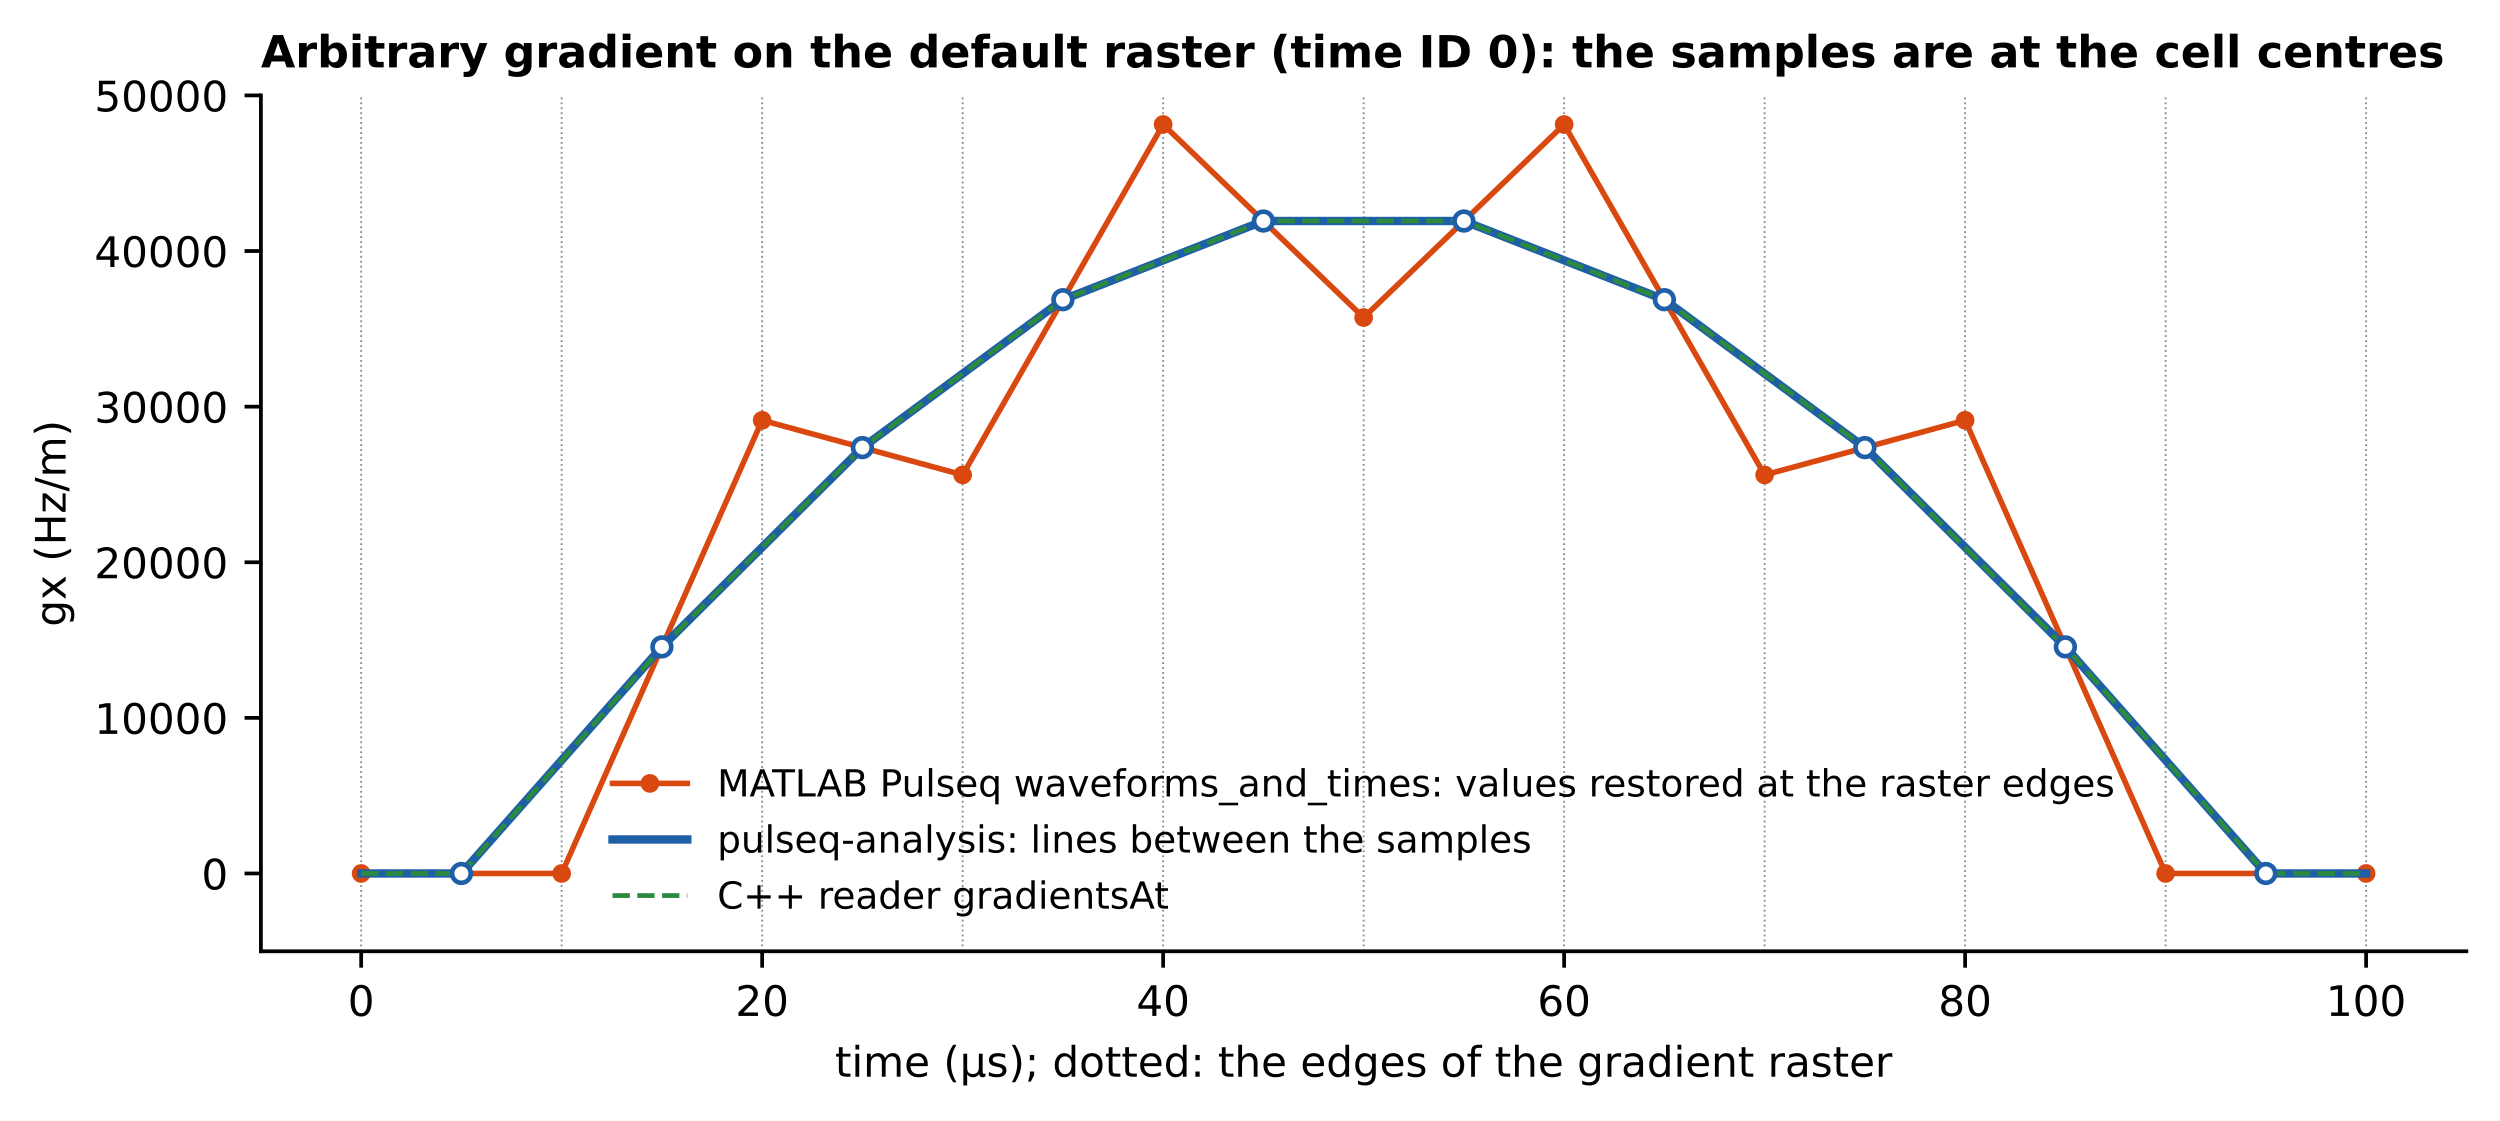
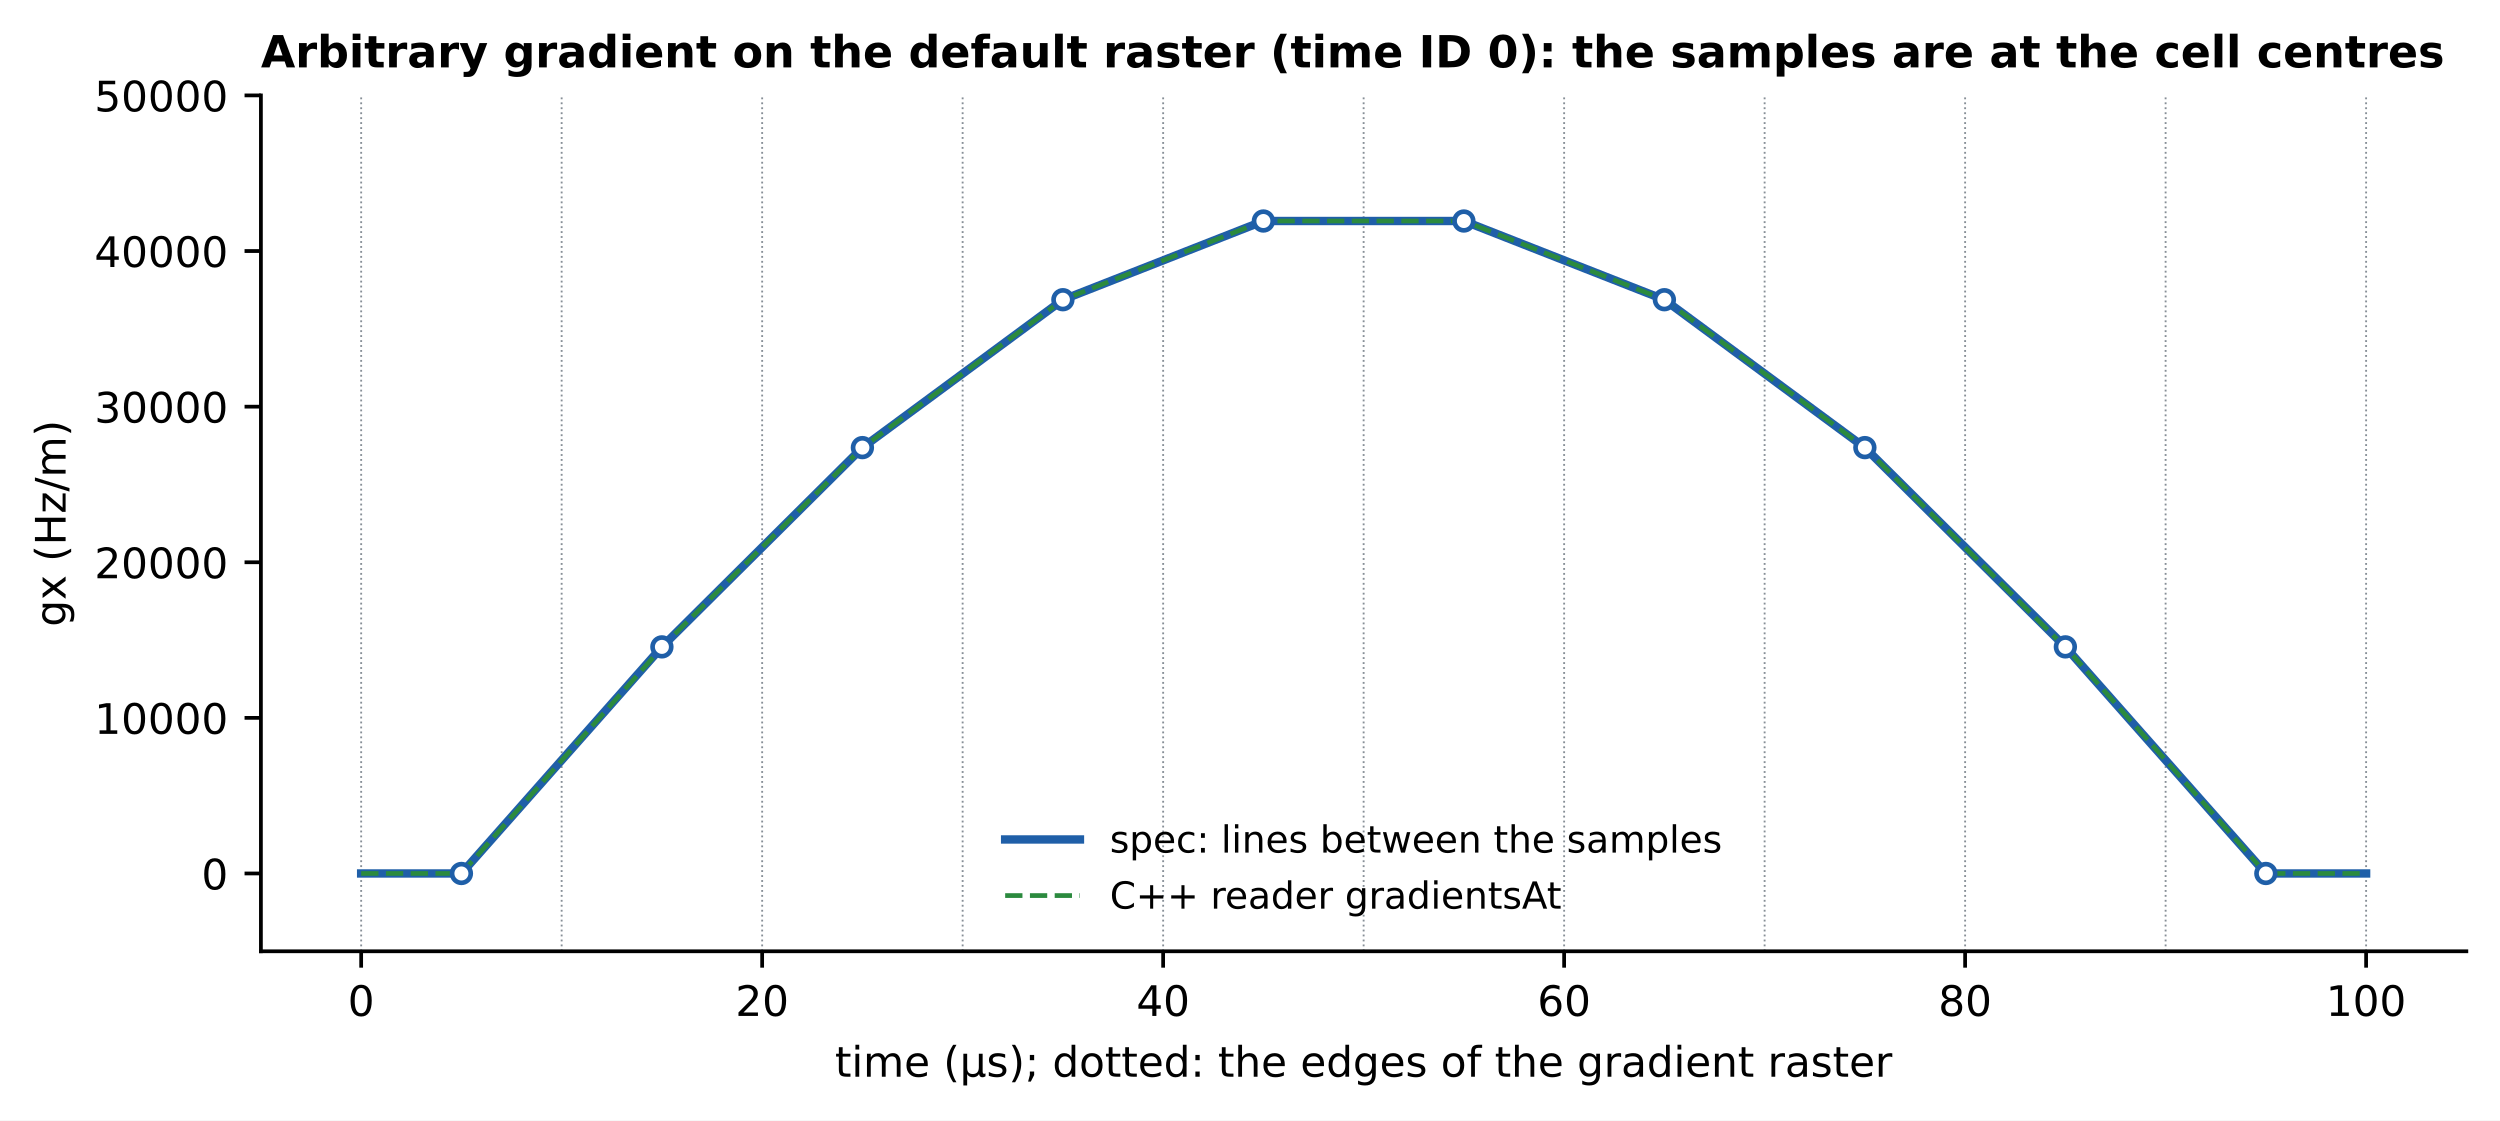
<svg xmlns="http://www.w3.org/2000/svg" xmlns:xlink="http://www.w3.org/1999/xlink" width="534.96pt" height="239.76pt" viewBox="0 0 534.96 239.76" version="1.1">
  <defs>
    <style type="text/css">*{stroke-linejoin: round; stroke-linecap: butt}</style>
  </defs>
  <g id="figure_1">
    <g id="patch_1">
      <path d="M 0 239.76  L 534.96 239.76  L 534.96 0  L 0 0  z " style="fill: #ffffff" />
    </g>
    <g id="axes_1">
      <g id="patch_2">
        <path d="M 55.831 203.559  L 527.76 203.559  L 527.76 20.419  L 55.831 20.419  z " style="fill: #ffffff" />
      </g>
      <g id="line2d_1">
        <path d="M 77.283 203.559  L 77.283 20.419  " clip-path="url(#p486d0d0234)" style="fill: none; stroke-dasharray: 0.4,0.66; stroke-dashoffset: 0; stroke: #868e96; stroke-width: 0.4" />
      </g>
      <g id="line2d_2">
        <path d="M 120.185 203.559  L 120.185 20.419  " clip-path="url(#p486d0d0234)" style="fill: none; stroke-dasharray: 0.4,0.66; stroke-dashoffset: 0; stroke: #868e96; stroke-width: 0.4" />
      </g>
      <g id="line2d_3">
        <path d="M 163.088 203.559  L 163.088 20.419  " clip-path="url(#p486d0d0234)" style="fill: none; stroke-dasharray: 0.4,0.66; stroke-dashoffset: 0; stroke: #868e96; stroke-width: 0.4" />
      </g>
      <g id="line2d_4">
        <path d="M 205.99 203.559  L 205.99 20.419  " clip-path="url(#p486d0d0234)" style="fill: none; stroke-dasharray: 0.4,0.66; stroke-dashoffset: 0; stroke: #868e96; stroke-width: 0.4" />
      </g>
      <g id="line2d_5">
        <path d="M 248.893 203.559  L 248.893 20.419  " clip-path="url(#p486d0d0234)" style="fill: none; stroke-dasharray: 0.4,0.66; stroke-dashoffset: 0; stroke: #868e96; stroke-width: 0.4" />
      </g>
      <g id="line2d_6">
        <path d="M 291.796 203.559  L 291.796 20.419  " clip-path="url(#p486d0d0234)" style="fill: none; stroke-dasharray: 0.4,0.66; stroke-dashoffset: 0; stroke: #868e96; stroke-width: 0.4" />
      </g>
      <g id="line2d_7">
        <path d="M 334.698 203.559  L 334.698 20.419  " clip-path="url(#p486d0d0234)" style="fill: none; stroke-dasharray: 0.4,0.66; stroke-dashoffset: 0; stroke: #868e96; stroke-width: 0.4" />
      </g>
      <g id="line2d_8">
        <path d="M 377.601 203.559  L 377.601 20.419  " clip-path="url(#p486d0d0234)" style="fill: none; stroke-dasharray: 0.4,0.66; stroke-dashoffset: 0; stroke: #868e96; stroke-width: 0.4" />
      </g>
      <g id="line2d_9">
        <path d="M 420.503 203.559  L 420.503 20.419  " clip-path="url(#p486d0d0234)" style="fill: none; stroke-dasharray: 0.4,0.66; stroke-dashoffset: 0; stroke: #868e96; stroke-width: 0.4" />
      </g>
      <g id="line2d_10">
        <path d="M 463.406 203.559  L 463.406 20.419  " clip-path="url(#p486d0d0234)" style="fill: none; stroke-dasharray: 0.4,0.66; stroke-dashoffset: 0; stroke: #868e96; stroke-width: 0.4" />
      </g>
      <g id="line2d_11">
        <path d="M 506.309 203.559  L 506.309 20.419  " clip-path="url(#p486d0d0234)" style="fill: none; stroke-dasharray: 0.4,0.66; stroke-dashoffset: 0; stroke: #868e96; stroke-width: 0.4" />
      </g>
      <g id="matplotlib.axis_1">
        <g id="xtick_1">
          <g id="line2d_12">
            <defs>
              <path id="ma3cecc9a77" d="M 0 0  L 0 3.5  " style="stroke: #000000; stroke-width: 0.8" />
            </defs>
            <g>
              <use xlink:href="#ma3cecc9a77" x="77.283" y="203.559" style="stroke: #000000; stroke-width: 0.8" />
            </g>
          </g>
          <g id="text_1">
            <text style="font-size: 9px; font-family: 'DejaVu Sans', 'Bitstream Vera Sans', 'Computer Modern Sans Serif', 'Lucida Grande', 'Verdana', 'Geneva', 'Lucid', 'Arial', 'Helvetica', 'Avant Garde', sans-serif; text-anchor: middle" x="77.283" y="217.397" transform="rotate(-0 77.28256 217.3972)">0</text>
          </g>
        </g>
        <g id="xtick_2">
          <g id="line2d_13">
            <g>
              <use xlink:href="#ma3cecc9a77" x="163.088" y="203.559" style="stroke: #000000; stroke-width: 0.8" />
            </g>
          </g>
          <g id="text_2">
            <text style="font-size: 9px; font-family: 'DejaVu Sans', 'Bitstream Vera Sans', 'Computer Modern Sans Serif', 'Lucida Grande', 'Verdana', 'Geneva', 'Lucid', 'Arial', 'Helvetica', 'Avant Garde', sans-serif; text-anchor: middle" x="163.088" y="217.397" transform="rotate(-0 163.0878 217.3972)">20</text>
          </g>
        </g>
        <g id="xtick_3">
          <g id="line2d_14">
            <g>
              <use xlink:href="#ma3cecc9a77" x="248.893" y="203.559" style="stroke: #000000; stroke-width: 0.8" />
            </g>
          </g>
          <g id="text_3">
            <text style="font-size: 9px; font-family: 'DejaVu Sans', 'Bitstream Vera Sans', 'Computer Modern Sans Serif', 'Lucida Grande', 'Verdana', 'Geneva', 'Lucid', 'Arial', 'Helvetica', 'Avant Garde', sans-serif; text-anchor: middle" x="248.893" y="217.397" transform="rotate(-0 248.893 217.3972)">40</text>
          </g>
        </g>
        <g id="xtick_4">
          <g id="line2d_15">
            <g>
              <use xlink:href="#ma3cecc9a77" x="334.698" y="203.559" style="stroke: #000000; stroke-width: 0.8" />
            </g>
          </g>
          <g id="text_4">
            <text style="font-size: 9px; font-family: 'DejaVu Sans', 'Bitstream Vera Sans', 'Computer Modern Sans Serif', 'Lucida Grande', 'Verdana', 'Geneva', 'Lucid', 'Arial', 'Helvetica', 'Avant Garde', sans-serif; text-anchor: middle" x="334.698" y="217.397" transform="rotate(-0 334.6982 217.3972)">60</text>
          </g>
        </g>
        <g id="xtick_5">
          <g id="line2d_16">
            <g>
              <use xlink:href="#ma3cecc9a77" x="420.503" y="203.559" style="stroke: #000000; stroke-width: 0.8" />
            </g>
          </g>
          <g id="text_5">
            <text style="font-size: 9px; font-family: 'DejaVu Sans', 'Bitstream Vera Sans', 'Computer Modern Sans Serif', 'Lucida Grande', 'Verdana', 'Geneva', 'Lucid', 'Arial', 'Helvetica', 'Avant Garde', sans-serif; text-anchor: middle" x="420.503" y="217.397" transform="rotate(-0 420.5035 217.3972)">80</text>
          </g>
        </g>
        <g id="xtick_6">
          <g id="line2d_17">
            <g>
              <use xlink:href="#ma3cecc9a77" x="506.309" y="203.559" style="stroke: #000000; stroke-width: 0.8" />
            </g>
          </g>
          <g id="text_6">
            <text style="font-size: 9px; font-family: 'DejaVu Sans', 'Bitstream Vera Sans', 'Computer Modern Sans Serif', 'Lucida Grande', 'Verdana', 'Geneva', 'Lucid', 'Arial', 'Helvetica', 'Avant Garde', sans-serif; text-anchor: middle" x="506.309" y="217.397" transform="rotate(-0 506.3087 217.3972)">100</text>
          </g>
        </g>
        <g id="text_7">
          <text style="font-size: 9px; font-family: 'DejaVu Sans', 'Bitstream Vera Sans', 'Computer Modern Sans Serif', 'Lucida Grande', 'Verdana', 'Geneva', 'Lucid', 'Arial', 'Helvetica', 'Avant Garde', sans-serif; text-anchor: middle" x="291.796" y="230.398" transform="rotate(-0 291.7956 230.3979)">time (µs); dotted: the edges of the gradient raster</text>
        </g>
      </g>
      <g id="matplotlib.axis_2">
        <g id="ytick_1">
          <g id="line2d_18">
            <defs>
              <path id="m2588deb994" d="M 0 0  L -3.5 0  " style="stroke: #000000; stroke-width: 0.8" />
            </defs>
            <g>
              <use xlink:href="#m2588deb994" x="55.831" y="186.91" style="stroke: #000000; stroke-width: 0.8" />
            </g>
          </g>
          <g id="text_8">
            <text style="font-size: 9px; font-family: 'DejaVu Sans', 'Bitstream Vera Sans', 'Computer Modern Sans Serif', 'Lucida Grande', 'Verdana', 'Geneva', 'Lucid', 'Arial', 'Helvetica', 'Avant Garde', sans-serif; text-anchor: end" x="48.831" y="190.329" transform="rotate(-0 48.83125 190.3291)">0</text>
          </g>
        </g>
        <g id="ytick_2">
          <g id="line2d_19">
            <g>
              <use xlink:href="#m2588deb994" x="55.831" y="153.612" style="stroke: #000000; stroke-width: 0.8" />
            </g>
          </g>
          <g id="text_9">
            <text style="font-size: 9px; font-family: 'DejaVu Sans', 'Bitstream Vera Sans', 'Computer Modern Sans Serif', 'Lucida Grande', 'Verdana', 'Geneva', 'Lucid', 'Arial', 'Helvetica', 'Avant Garde', sans-serif; text-anchor: end" x="48.831" y="157.031" transform="rotate(-0 48.83125 157.0308)">10000</text>
          </g>
        </g>
        <g id="ytick_3">
          <g id="line2d_20">
            <g>
              <use xlink:href="#m2588deb994" x="55.831" y="120.313" style="stroke: #000000; stroke-width: 0.8" />
            </g>
          </g>
          <g id="text_10">
            <text style="font-size: 9px; font-family: 'DejaVu Sans', 'Bitstream Vera Sans', 'Computer Modern Sans Serif', 'Lucida Grande', 'Verdana', 'Geneva', 'Lucid', 'Arial', 'Helvetica', 'Avant Garde', sans-serif; text-anchor: end" x="48.831" y="123.732" transform="rotate(-0 48.83125 123.7324)">20000</text>
          </g>
        </g>
        <g id="ytick_4">
          <g id="line2d_21">
            <g>
              <use xlink:href="#m2588deb994" x="55.831" y="87.015" style="stroke: #000000; stroke-width: 0.8" />
            </g>
          </g>
          <g id="text_11">
            <text style="font-size: 9px; font-family: 'DejaVu Sans', 'Bitstream Vera Sans', 'Computer Modern Sans Serif', 'Lucida Grande', 'Verdana', 'Geneva', 'Lucid', 'Arial', 'Helvetica', 'Avant Garde', sans-serif; text-anchor: end" x="48.831" y="90.434" transform="rotate(-0 48.83125 90.43411)">30000</text>
          </g>
        </g>
        <g id="ytick_5">
          <g id="line2d_22">
            <g>
              <use xlink:href="#m2588deb994" x="55.831" y="53.717" style="stroke: #000000; stroke-width: 0.8" />
            </g>
          </g>
          <g id="text_12">
            <text style="font-size: 9px; font-family: 'DejaVu Sans', 'Bitstream Vera Sans', 'Computer Modern Sans Serif', 'Lucida Grande', 'Verdana', 'Geneva', 'Lucid', 'Arial', 'Helvetica', 'Avant Garde', sans-serif; text-anchor: end" x="48.831" y="57.136" transform="rotate(-0 48.83125 57.13578)">40000</text>
          </g>
        </g>
        <g id="ytick_6">
          <g id="line2d_23">
            <g>
              <use xlink:href="#m2588deb994" x="55.831" y="20.419" style="stroke: #000000; stroke-width: 0.8" />
            </g>
          </g>
          <g id="text_13">
            <text style="font-size: 9px; font-family: 'DejaVu Sans', 'Bitstream Vera Sans', 'Computer Modern Sans Serif', 'Lucida Grande', 'Verdana', 'Geneva', 'Lucid', 'Arial', 'Helvetica', 'Avant Garde', sans-serif; text-anchor: end" x="48.831" y="23.837" transform="rotate(-0 48.83125 23.83746)">50000</text>
          </g>
        </g>
        <g id="text_14">
          <text style="font-size: 9px; font-family: 'DejaVu Sans', 'Bitstream Vera Sans', 'Computer Modern Sans Serif', 'Lucida Grande', 'Verdana', 'Geneva', 'Lucid', 'Arial', 'Helvetica', 'Avant Garde', sans-serif; text-anchor: middle" x="14.038" y="111.989" transform="rotate(-90 14.03789 111.9889)">gx (Hz/m)</text>
        </g>
      </g>
      <g id="line2d_24">
-         <path d="M 77.283 186.91  L 120.185 186.91  L 163.088 89.933  L 205.99 101.63  L 248.893 26.636  L 291.796 67.95  L 334.698 26.636  L 377.601 101.63  L 420.503 89.933  L 463.406 186.91  L 506.309 186.91  " clip-path="url(#p486d0d0234)" style="fill: none; stroke: #d9480f; stroke-width: 1.2; stroke-linecap: square" />
-         <defs>
-           <path id="mbbb925149c" d="M 0 1.5  C 0.398 1.5 0.779 1.342 1.061 1.061  C 1.342 0.779 1.5 0.398 1.5 0  C 1.5 -0.398 1.342 -0.779 1.061 -1.061  C 0.779 -1.342 0.398 -1.5 0 -1.5  C -0.398 -1.5 -0.779 -1.342 -1.061 -1.061  C -1.342 -0.779 -1.5 -0.398 -1.5 0  C -1.5 0.398 -1.342 0.779 -1.061 1.061  C -0.779 1.342 -0.398 1.5 0 1.5  z " style="stroke: #d9480f" />
-         </defs>
-         <g clip-path="url(#p486d0d0234)">
-           <use xlink:href="#mbbb925149c" x="77.283" y="186.91" style="fill: #d9480f; stroke: #d9480f" />
-           <use xlink:href="#mbbb925149c" x="120.185" y="186.91" style="fill: #d9480f; stroke: #d9480f" />
-           <use xlink:href="#mbbb925149c" x="163.088" y="89.933" style="fill: #d9480f; stroke: #d9480f" />
-           <use xlink:href="#mbbb925149c" x="205.99" y="101.63" style="fill: #d9480f; stroke: #d9480f" />
-           <use xlink:href="#mbbb925149c" x="248.893" y="26.636" style="fill: #d9480f; stroke: #d9480f" />
-           <use xlink:href="#mbbb925149c" x="291.796" y="67.95" style="fill: #d9480f; stroke: #d9480f" />
-           <use xlink:href="#mbbb925149c" x="334.698" y="26.636" style="fill: #d9480f; stroke: #d9480f" />
-           <use xlink:href="#mbbb925149c" x="377.601" y="101.63" style="fill: #d9480f; stroke: #d9480f" />
-           <use xlink:href="#mbbb925149c" x="420.503" y="89.933" style="fill: #d9480f; stroke: #d9480f" />
-           <use xlink:href="#mbbb925149c" x="463.406" y="186.91" style="fill: #d9480f; stroke: #d9480f" />
-           <use xlink:href="#mbbb925149c" x="506.309" y="186.91" style="fill: #d9480f; stroke: #d9480f" />
-         </g>
+         <path d="M 77.283 186.91  L 98.734 186.91  L 141.636 138.422  L 184.539 95.782  L 227.442 64.133  L 270.344 47.293  L 313.247 47.293  L 356.15 64.133  L 399.052 95.782  L 441.955 138.422  L 484.857 186.91  L 506.309 186.91  " clip-path="url(#p486d0d0234)" style="fill: none; stroke: #1f5fa8; stroke-width: 1.8; stroke-linecap: square" />
      </g>
      <g id="line2d_25">
-         <path d="M 77.283 186.91  L 98.734 186.91  L 141.636 138.422  L 184.539 95.782  L 227.442 64.133  L 270.344 47.293  L 313.247 47.293  L 356.15 64.133  L 399.052 95.782  L 441.955 138.422  L 484.857 186.91  L 506.309 186.91  " clip-path="url(#p486d0d0234)" style="fill: none; stroke: #1f5fa8; stroke-width: 1.8; stroke-linecap: square" />
+         <path d="M 77.283 186.91  L 98.734 186.91  L 142.709 137.356  L 184.539 95.782  L 227.442 64.133  L 270.344 47.293  L 313.247 47.293  L 356.15 64.133  L 399.052 95.782  L 443.027 139.634  L 484.857 186.91  L 506.309 186.91  L 506.309 186.91  " clip-path="url(#p486d0d0234)" style="fill: none; stroke-dasharray: 3.7,1.6; stroke-dashoffset: 0; stroke: #2b8a3e" />
      </g>
      <g id="line2d_26">
-         <path d="M 77.283 186.91  L 98.734 186.91  L 142.709 137.356  L 184.539 95.782  L 227.442 64.133  L 270.344 47.293  L 313.247 47.293  L 356.15 64.133  L 399.052 95.782  L 443.027 139.634  L 484.857 186.91  L 506.309 186.91  L 506.309 186.91  " clip-path="url(#p486d0d0234)" style="fill: none; stroke-dasharray: 3.7,1.6; stroke-dashoffset: 0; stroke: #2b8a3e" />
-       </g>
-       <g id="line2d_27">
        <defs>
          <path id="m050684319b" d="M 0 2  C 0.53 2 1.039 1.789 1.414 1.414  C 1.789 1.039 2 0.53 2 0  C 2 -0.53 1.789 -1.039 1.414 -1.414  C 1.039 -1.789 0.53 -2 0 -2  C -0.53 -2 -1.039 -1.789 -1.414 -1.414  C -1.789 -1.039 -2 -0.53 -2 0  C -2 0.53 -1.789 1.039 -1.414 1.414  C -1.039 1.789 -0.53 2 0 2  z " style="stroke: #1f5fa8" />
        </defs>
        <g clip-path="url(#p486d0d0234)">
          <use xlink:href="#m050684319b" x="98.734" y="186.91" style="fill: #ffffff; stroke: #1f5fa8" />
          <use xlink:href="#m050684319b" x="141.636" y="138.422" style="fill: #ffffff; stroke: #1f5fa8" />
          <use xlink:href="#m050684319b" x="184.539" y="95.782" style="fill: #ffffff; stroke: #1f5fa8" />
          <use xlink:href="#m050684319b" x="227.442" y="64.133" style="fill: #ffffff; stroke: #1f5fa8" />
          <use xlink:href="#m050684319b" x="270.344" y="47.293" style="fill: #ffffff; stroke: #1f5fa8" />
          <use xlink:href="#m050684319b" x="313.247" y="47.293" style="fill: #ffffff; stroke: #1f5fa8" />
          <use xlink:href="#m050684319b" x="356.15" y="64.133" style="fill: #ffffff; stroke: #1f5fa8" />
          <use xlink:href="#m050684319b" x="399.052" y="95.782" style="fill: #ffffff; stroke: #1f5fa8" />
          <use xlink:href="#m050684319b" x="441.955" y="138.422" style="fill: #ffffff; stroke: #1f5fa8" />
          <use xlink:href="#m050684319b" x="484.857" y="186.91" style="fill: #ffffff; stroke: #1f5fa8" />
        </g>
      </g>
      <g id="patch_3">
        <path d="M 55.831 203.559  L 55.831 20.419  " style="fill: none; stroke: #000000; stroke-width: 0.8; stroke-linejoin: miter; stroke-linecap: square" />
      </g>
      <g id="patch_4">
        <path d="M 55.831 203.559  L 527.76 203.559  " style="fill: none; stroke: #000000; stroke-width: 0.8; stroke-linejoin: miter; stroke-linecap: square" />
      </g>
      <g id="text_15">
        <text style="font-weight: 700; font-size: 9.5px; font-family: 'DejaVu Sans', 'Bitstream Vera Sans', 'Computer Modern Sans Serif', 'Lucida Grande', 'Verdana', 'Geneva', 'Lucid', 'Arial', 'Helvetica', 'Avant Garde', sans-serif; text-anchor: start" x="55.831" y="14.419" transform="rotate(-0 55.83125 14.41852)">Arbitrary gradient on the default raster (time ID 0): the samples are at the cell centres</text>
      </g>
      <g id="legend_1">
+         <g id="line2d_27">
+           <path d="M 215.088 179.637  L 223.088 179.637  L 231.088 179.637  " style="fill: none; stroke: #1f5fa8; stroke-width: 1.8; stroke-linecap: square" />
+         </g>
+         <g id="text_16">
+           <text style="font-size: 8px; font-family: 'DejaVu Sans', 'Bitstream Vera Sans', 'Computer Modern Sans Serif', 'Lucida Grande', 'Verdana', 'Geneva', 'Lucid', 'Arial', 'Helvetica', 'Avant Garde', sans-serif; text-anchor: start" x="237.488" y="182.437" transform="rotate(-0 237.4881 182.4368)">spec: lines between the samples</text>
+         </g>
        <g id="line2d_28">
-           <path d="M 131.071 167.636  L 139.071 167.636  L 147.071 167.636  " style="fill: none; stroke: #d9480f; stroke-width: 1.2; stroke-linecap: square" />
-           <g>
-             <use xlink:href="#mbbb925149c" x="139.071" y="167.636" style="fill: #d9480f; stroke: #d9480f" />
-           </g>
-         </g>
-         <g id="text_16">
-           <text style="font-size: 8px; font-family: 'DejaVu Sans', 'Bitstream Vera Sans', 'Computer Modern Sans Serif', 'Lucida Grande', 'Verdana', 'Geneva', 'Lucid', 'Arial', 'Helvetica', 'Avant Garde', sans-serif; text-anchor: start" x="153.471" y="170.436" transform="rotate(-0 153.4712 170.4362)">MATLAB Pulseq waveforms_and_times: values restored at the raster edges</text>
-         </g>
-         <g id="line2d_29">
-           <path d="M 131.071 179.637  L 139.071 179.637  L 147.071 179.637  " style="fill: none; stroke: #1f5fa8; stroke-width: 1.8; stroke-linecap: square" />
+           <path d="M 215.088 191.637  L 223.088 191.637  L 231.088 191.637  " style="fill: none; stroke-dasharray: 3.7,1.6; stroke-dashoffset: 0; stroke: #2b8a3e" />
        </g>
        <g id="text_17">
-           <text style="font-size: 8px; font-family: 'DejaVu Sans', 'Bitstream Vera Sans', 'Computer Modern Sans Serif', 'Lucida Grande', 'Verdana', 'Geneva', 'Lucid', 'Arial', 'Helvetica', 'Avant Garde', sans-serif; text-anchor: start" x="153.471" y="182.437" transform="rotate(-0 153.4712 182.4368)">pulseq-analysis: lines between the samples</text>
-         </g>
-         <g id="line2d_30">
-           <path d="M 131.071 191.637  L 139.071 191.637  L 147.071 191.637  " style="fill: none; stroke-dasharray: 3.7,1.6; stroke-dashoffset: 0; stroke: #2b8a3e" />
-         </g>
-         <g id="text_18">
-           <text style="font-size: 8px; font-family: 'DejaVu Sans', 'Bitstream Vera Sans', 'Computer Modern Sans Serif', 'Lucida Grande', 'Verdana', 'Geneva', 'Lucid', 'Arial', 'Helvetica', 'Avant Garde', sans-serif; text-anchor: start" x="153.471" y="194.437" transform="rotate(-0 153.4712 194.4374)">C++ reader gradientsAt</text>
+           <text style="font-size: 8px; font-family: 'DejaVu Sans', 'Bitstream Vera Sans', 'Computer Modern Sans Serif', 'Lucida Grande', 'Verdana', 'Geneva', 'Lucid', 'Arial', 'Helvetica', 'Avant Garde', sans-serif; text-anchor: start" x="237.488" y="194.437" transform="rotate(-0 237.4881 194.4374)">C++ reader gradientsAt</text>
        </g>
      </g>
    </g>
  </g>
  <defs>
    <clipPath id="p486d0d0234">
      <rect x="55.831" y="20.419" width="471.929" height="183.141" />
    </clipPath>
  </defs>
</svg>
